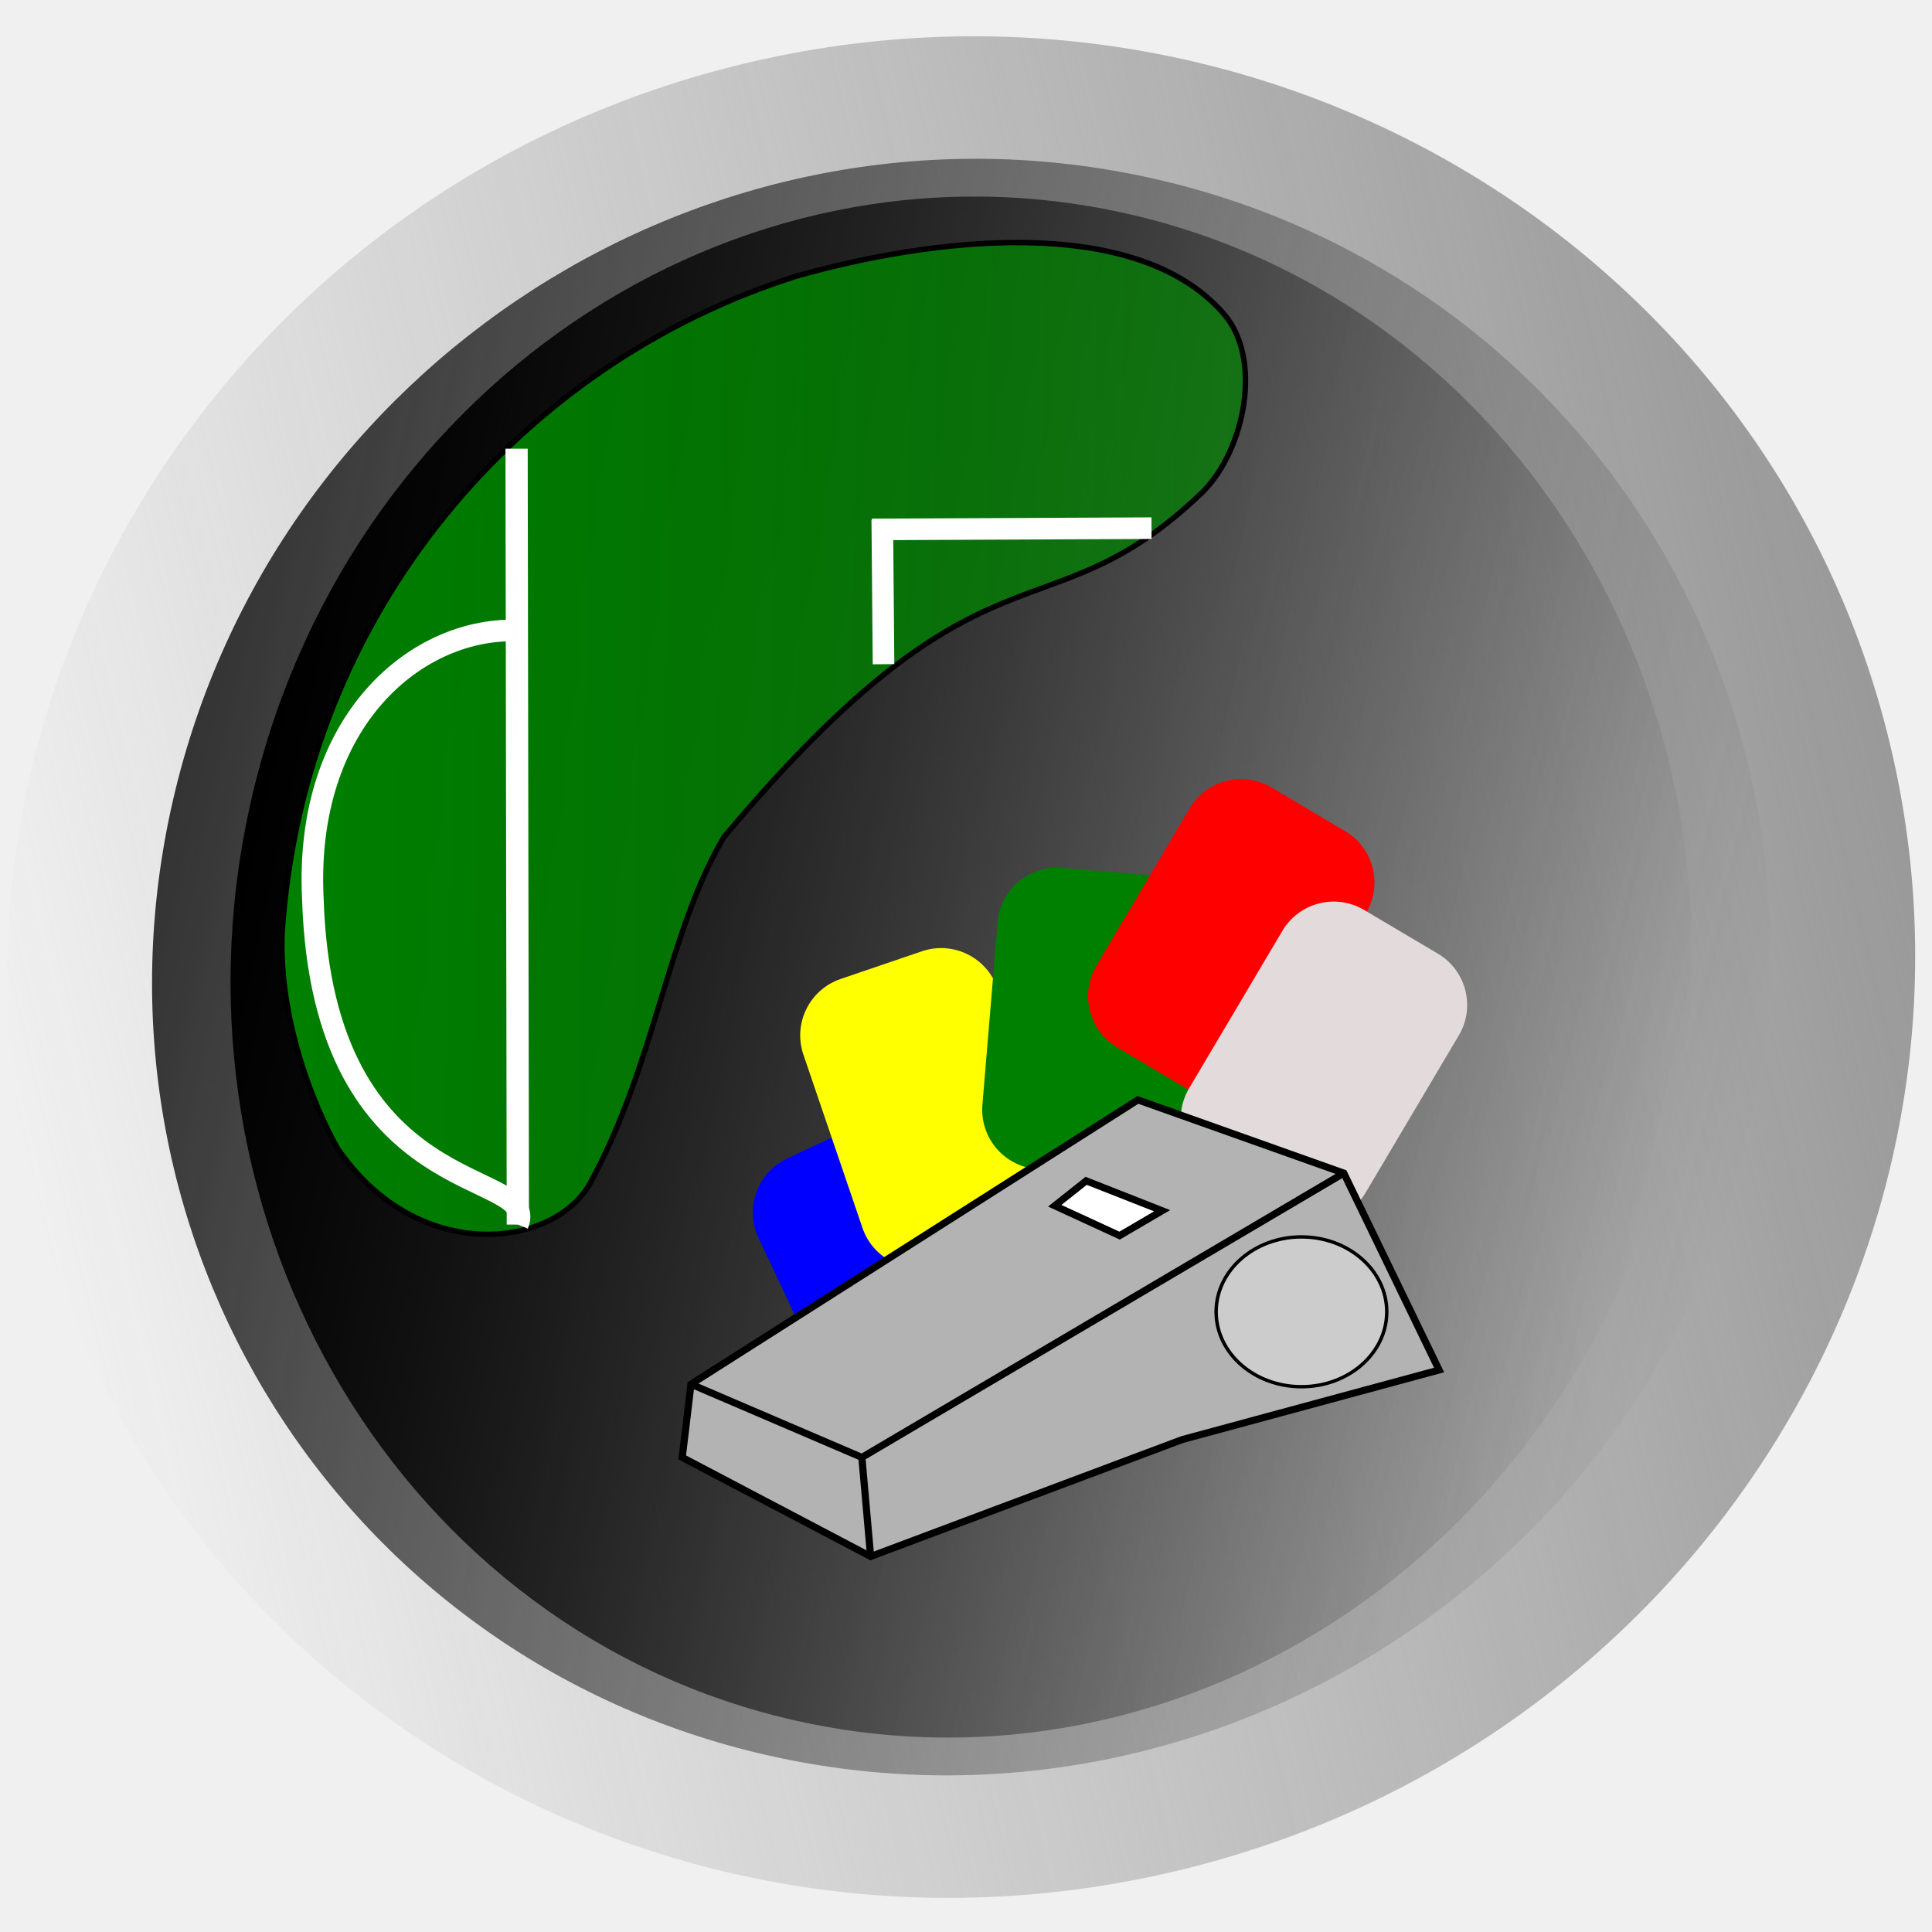
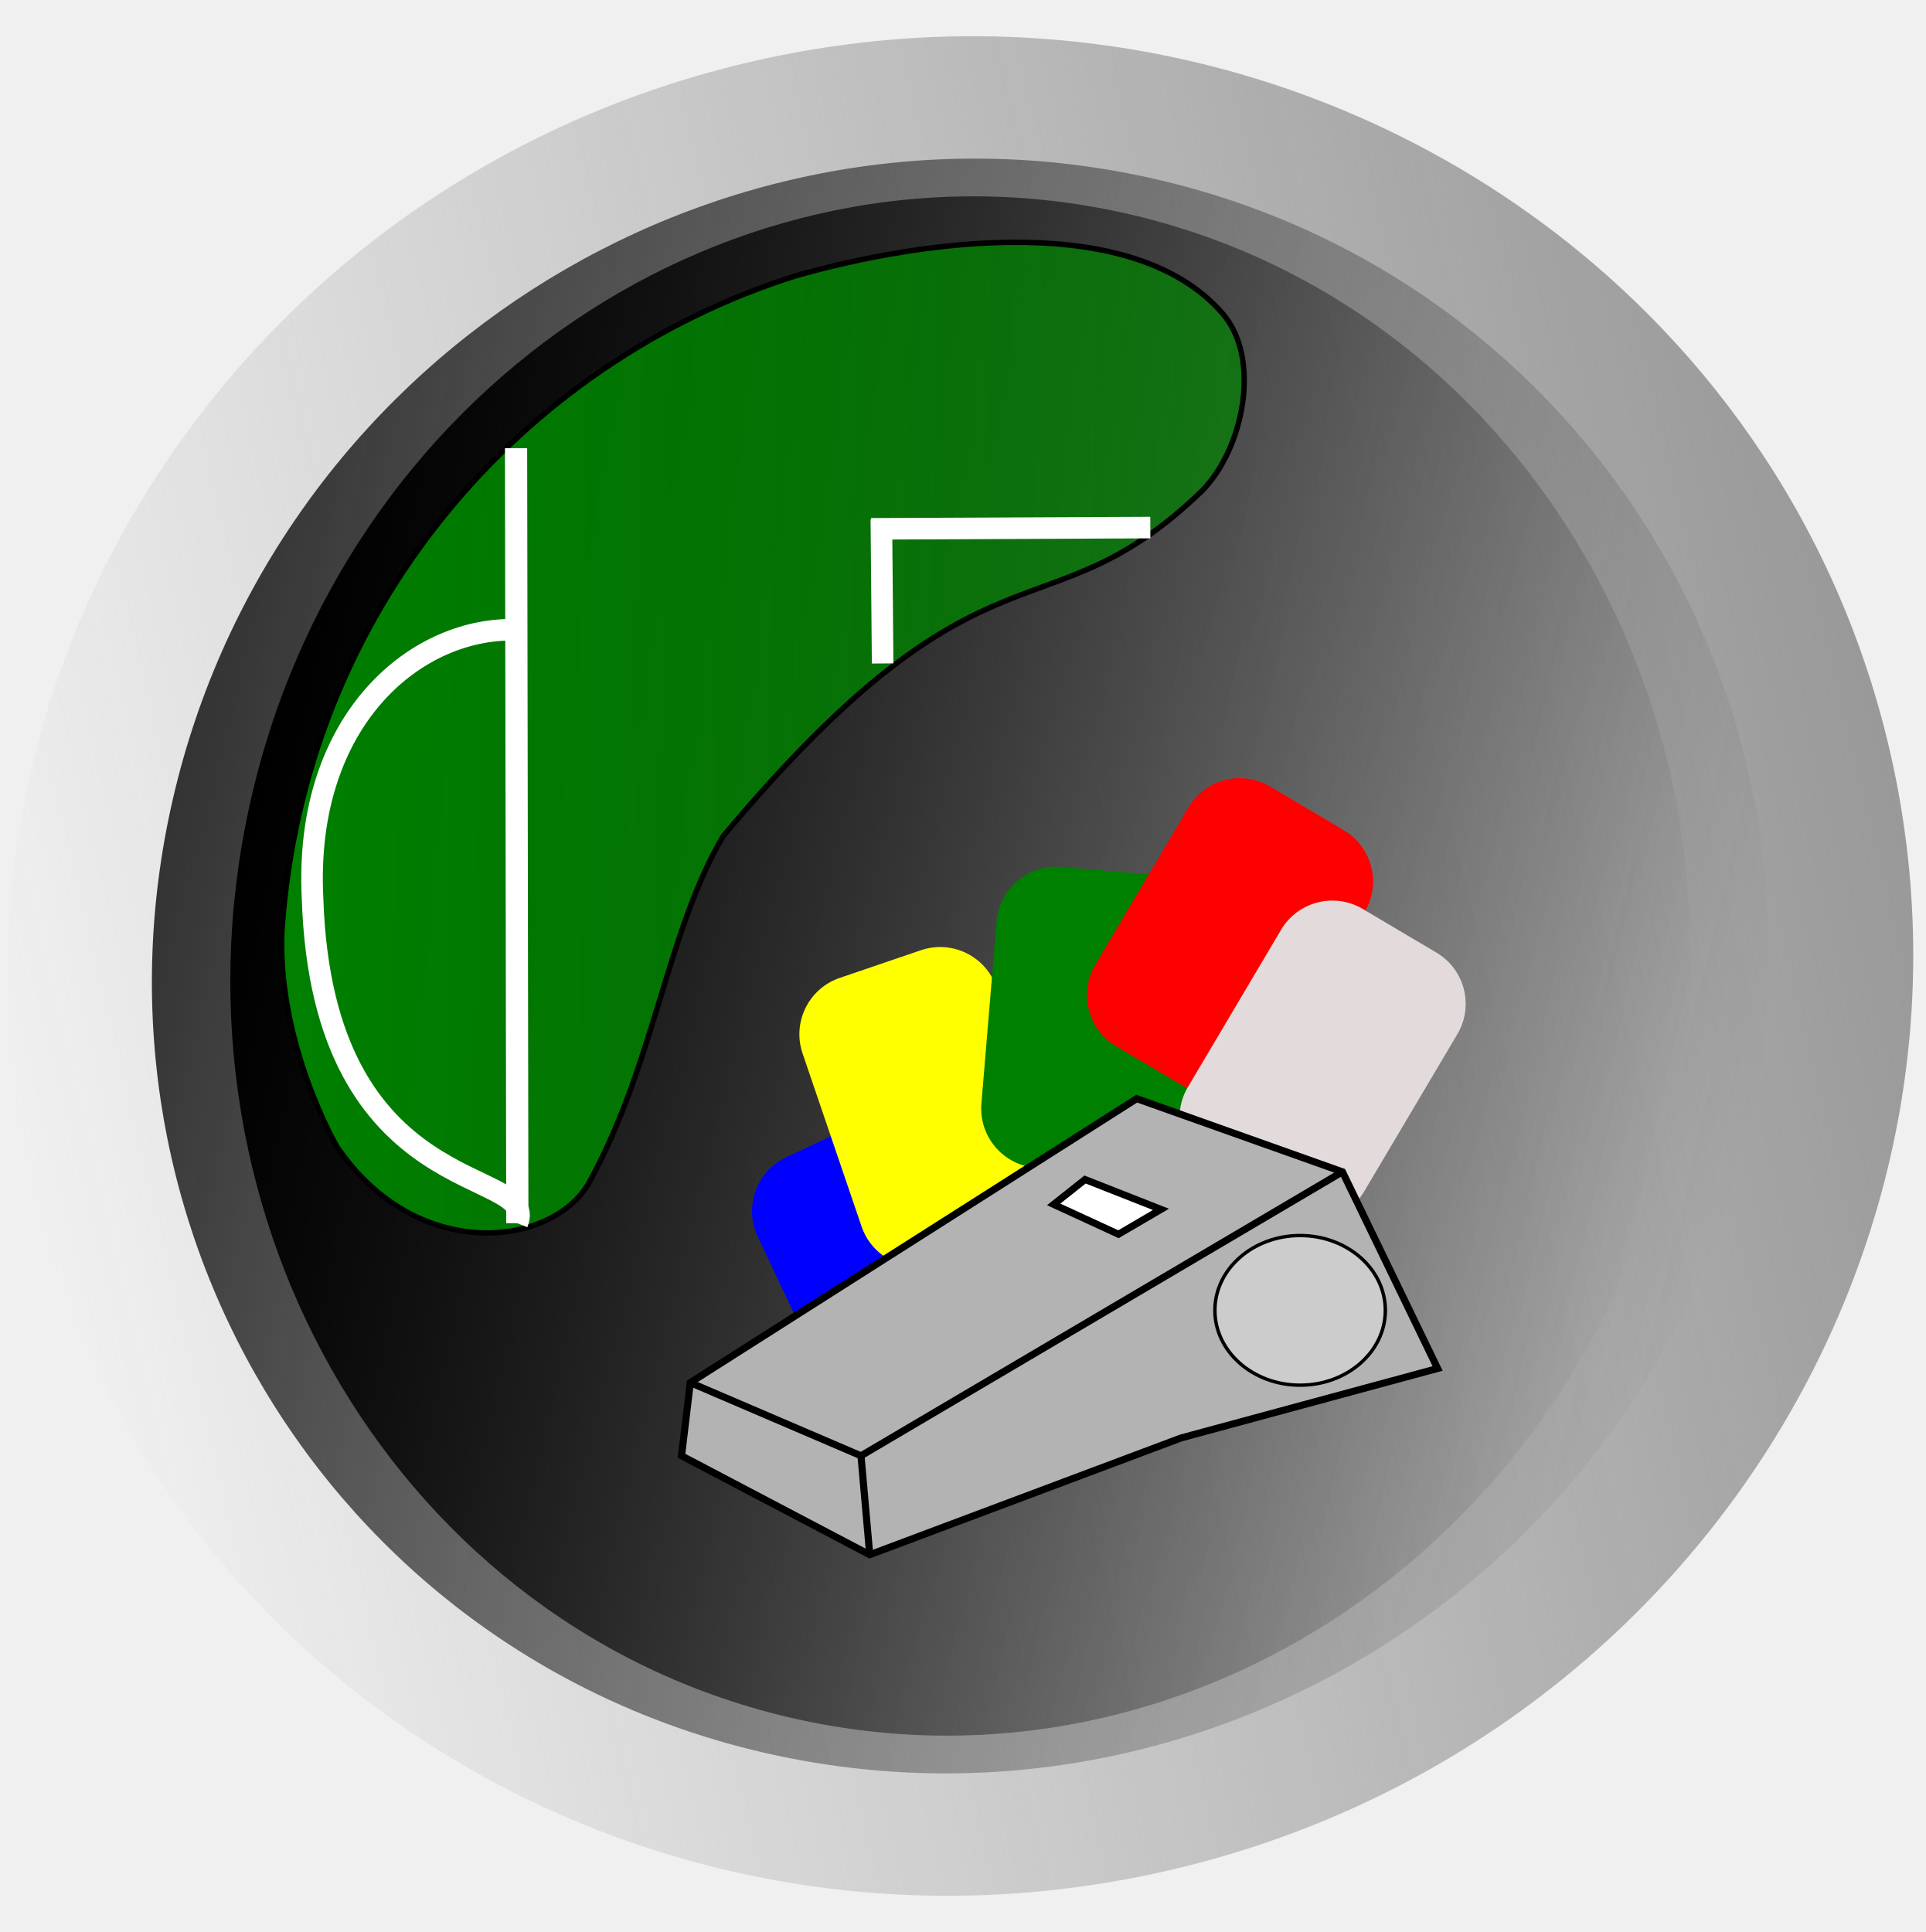
- <svg xmlns="http://www.w3.org/2000/svg" xmlns:xlink="http://www.w3.org/1999/xlink" version="1.1" id="svg122" width="358" height="358" viewBox="0 0 358 358">
+ <svg xmlns="http://www.w3.org/2000/svg" xmlns:xlink="http://www.w3.org/1999/xlink" version="1.1" id="svg122" width="357.12" height="358.4" viewBox="0 0 357.12 358.4">
  <defs id="defs126">
    <linearGradient id="linearGradient3053">
      <stop style="stop-color:#008000;stop-opacity:1;" offset="0" id="stop3049" />
      <stop style="stop-color:#008000;stop-opacity:0;" offset="1" id="stop3051" />
    </linearGradient>
    <linearGradient id="linearGradient1125">
      <stop style="stop-color:#000000;stop-opacity:1;" offset="0" id="stop1121" />
      <stop style="stop-color:#000000;stop-opacity:0;" offset="1" id="stop1123" />
    </linearGradient>
    <linearGradient id="linearGradient1009">
      <stop style="stop-color:#333333;stop-opacity:1;" offset="0" id="stop1005" />
      <stop style="stop-color:#333333;stop-opacity:0;" offset="1" id="stop1007" />
    </linearGradient>
    <linearGradient id="linearGradient981">
      <stop style="stop-color:#999999;stop-opacity:1;" offset="0" id="stop977" />
      <stop style="stop-color:#999999;stop-opacity:0;" offset="1" id="stop979" />
    </linearGradient>
    <linearGradient xlink:href="#linearGradient981" id="linearGradient983" x1="169.098" y1="179.2" x2="523.106" y2="179.2" gradientUnits="userSpaceOnUse" gradientTransform="translate(-477.6156,-394.9246)" />
    <linearGradient xlink:href="#linearGradient1009" id="linearGradient1011" x1="137.816" y1="268.702" x2="436.384" y2="268.702" gradientUnits="userSpaceOnUse" gradientTransform="translate(-73.25096,-130.326)" />
    <linearGradient xlink:href="#linearGradient1125" id="linearGradient1127" x1="241.245" y1="99.263" x2="511.511" y2="99.263" gradientUnits="userSpaceOnUse" gradientTransform="translate(-164.1315,36.70177)" />
    <linearGradient xlink:href="#linearGradient3053" id="linearGradient3055" x1="219.738" y1="136.841" x2="849.546" y2="147.613" gradientUnits="userSpaceOnUse" gradientTransform="translate(-168)" />
  </defs>
  <g id="g130">
    <ellipse style="mix-blend-mode:darken;fill:url(#linearGradient983);fill-opacity:1;fill-rule:evenodd;stroke-width:0.937" id="path134" cx="-131.514" cy="-215.725" rx="177.004" ry="172.173" transform="rotate(166.5441)" />
    <ellipse style="mix-blend-mode:darken;fill:url(#linearGradient1011);fill-opacity:1;fill-rule:evenodd;stroke-width:0.805" id="ellipse985" cx="213.849" cy="138.376" rx="149.284" ry="150.356" transform="matrix(0.9782454,0.2074512,-0.2247151,0.9744245,0,0)" />
    <ellipse style="mix-blend-mode:darken;fill:url(#linearGradient1127);fill-opacity:1;fill-rule:evenodd;stroke-width:0.746" id="ellipse1013" cx="212.246" cy="135.965" rx="135.133" ry="142.954" transform="matrix(0.9758459,0.21846,-0.2134215,0.9769602,0,0)" />
    <path style="fill:url(#linearGradient3055);fill-opacity:1;stroke:#000000;stroke-width:1px;stroke-linecap:butt;stroke-linejoin:miter;stroke-opacity:1" d="m 62.512,212.739 c 14.913,21.87 40.274,18.514 46.856,6.463 12.148,-22.24 14.26,-46.26 24.775,-64.091 49.191,-58.711 59.47,-35.72 88.866,-64.091 7.7,-7.888 10.989,-24.523 3.77,-32.853 C 210.313,39.164 171.793,44.288 147.608,51.165 96.76,67.169 56.254,113.339 52.279,172.884 c -0.792,21.021 10.233,39.855 10.233,39.855 z" id="path1129" />
    <path style="fill:#ffffff;stroke:#ffffff;stroke-width:4;stroke-linecap:butt;stroke-linejoin:miter;stroke-miterlimit:4;stroke-dasharray:none;stroke-opacity:1;paint-order:markers stroke fill" d="m 213.374,97.867 -51.809,0.234" id="path3065" />
    <path style="fill:#ffffff;stroke:#ffffff;stroke-width:4;stroke-linecap:butt;stroke-linejoin:miter;stroke-miterlimit:4;stroke-dasharray:none;stroke-opacity:1" d="M 163.719,123.076 163.485,96.351" id="path3067" />
    <path style="fill:#ffffff;stroke:#ffffff;stroke-width:4.121;stroke-linecap:butt;stroke-linejoin:miter;stroke-miterlimit:4;stroke-dasharray:none;stroke-opacity:1" d="M 95.958,226.911 95.723,83.142" id="path3069" />
    <path style="fill:none;stroke:#ffffff;stroke-width:4;stroke-linecap:butt;stroke-linejoin:miter;stroke-miterlimit:4;stroke-dasharray:none;stroke-opacity:1" d="m 96.366,116.861 c -18.822,-0.955 -40.082,16.437 -38.39,49.773 1.823,56.997 42.312,49.619 37.981,60.276" id="path3071" />
    <rect style="fill:#0000ff;fill-opacity:1;stroke:none;stroke-width:4;stroke-linecap:butt;stroke-miterlimit:4;stroke-dasharray:none;stroke-opacity:1;paint-order:markers stroke fill" id="rect3077" width="38" height="56" x="29.42" y="256.364" ry="11.043" transform="rotate(-25.21823)" />
    <rect style="fill:#ffff00;fill-opacity:1;stroke:none;stroke-width:4;stroke-linecap:butt;stroke-miterlimit:4;stroke-dasharray:none;stroke-opacity:1;paint-order:markers stroke fill" id="rect3081" width="38" height="56" x="77.853" y="221.963" ry="11.043" transform="rotate(-18.82379)" />
    <rect style="fill:#008000;fill-opacity:1;stroke:none;stroke-width:4;stroke-linecap:butt;stroke-miterlimit:4;stroke-dasharray:none;stroke-opacity:1;paint-order:markers stroke fill" id="rect3083" width="38" height="56" x="198.472" y="143.86" ry="11.043" transform="rotate(4.782394)" />
    <rect style="fill:#ff0000;fill-opacity:1;stroke:none;stroke-width:4;stroke-linecap:butt;stroke-miterlimit:4;stroke-dasharray:none;stroke-opacity:1;paint-order:markers stroke fill" id="rect3085" width="38" height="56" x="266.01" y="5.442" ry="11.043" transform="rotate(30.64726)" />
    <rect style="fill:#e3dbdb;fill-opacity:1;stroke:none;stroke-width:4;stroke-linecap:butt;stroke-miterlimit:4;stroke-dasharray:none;stroke-opacity:1;paint-order:markers stroke fill" id="rect3087" width="38" height="56" x="292.36" y="16.214" ry="11.043" transform="rotate(30.64726)" />
    <g id="g3214" transform="matrix(1.323352,0,0,1.300976,-582.8052,-49.80976)">
      <path style="fill:#b3b3b3;fill-opacity:1;stroke:#000000;stroke-width:1px;stroke-linecap:butt;stroke-linejoin:miter;stroke-opacity:1" d="m 562.309,259.978 43.63,-16.65 35.967,-9.91 -13.34,-28.042 -28.834,-10.429 -62.577,40.491 -1.227,10.429 z" id="path3187" />
      <path style="fill:none;stroke:#000000;stroke-width:1px;stroke-linecap:butt;stroke-linejoin:miter;stroke-opacity:1" d="M 628.567,205.377 561.082,245.868 537.156,235.439" id="path3189" />
      <path style="fill:none;stroke:#000000;stroke-width:1px;stroke-linecap:butt;stroke-linejoin:miter;stroke-opacity:1" d="m 561.082,245.868 1.227,14.11 v 0" id="path3191" />
      <path style="fill:#ffffff;stroke:#000000;stroke-width:1px;stroke-linecap:butt;stroke-linejoin:miter;stroke-opacity:1" d="m 592.488,206.475 10.64,4.256 -5.958,3.547 -9.079,-4.256 z" id="path3193" />
      <ellipse style="fill:#cccccc;fill-opacity:1;stroke:#000000;stroke-width:0.967;stroke-linecap:butt;stroke-miterlimit:4;stroke-dasharray:none;stroke-opacity:1;paint-order:markers stroke fill" id="path3195" cx="622.634" cy="225.131" rx="11.704" ry="10.427" />
    </g>
  </g>
</svg>
